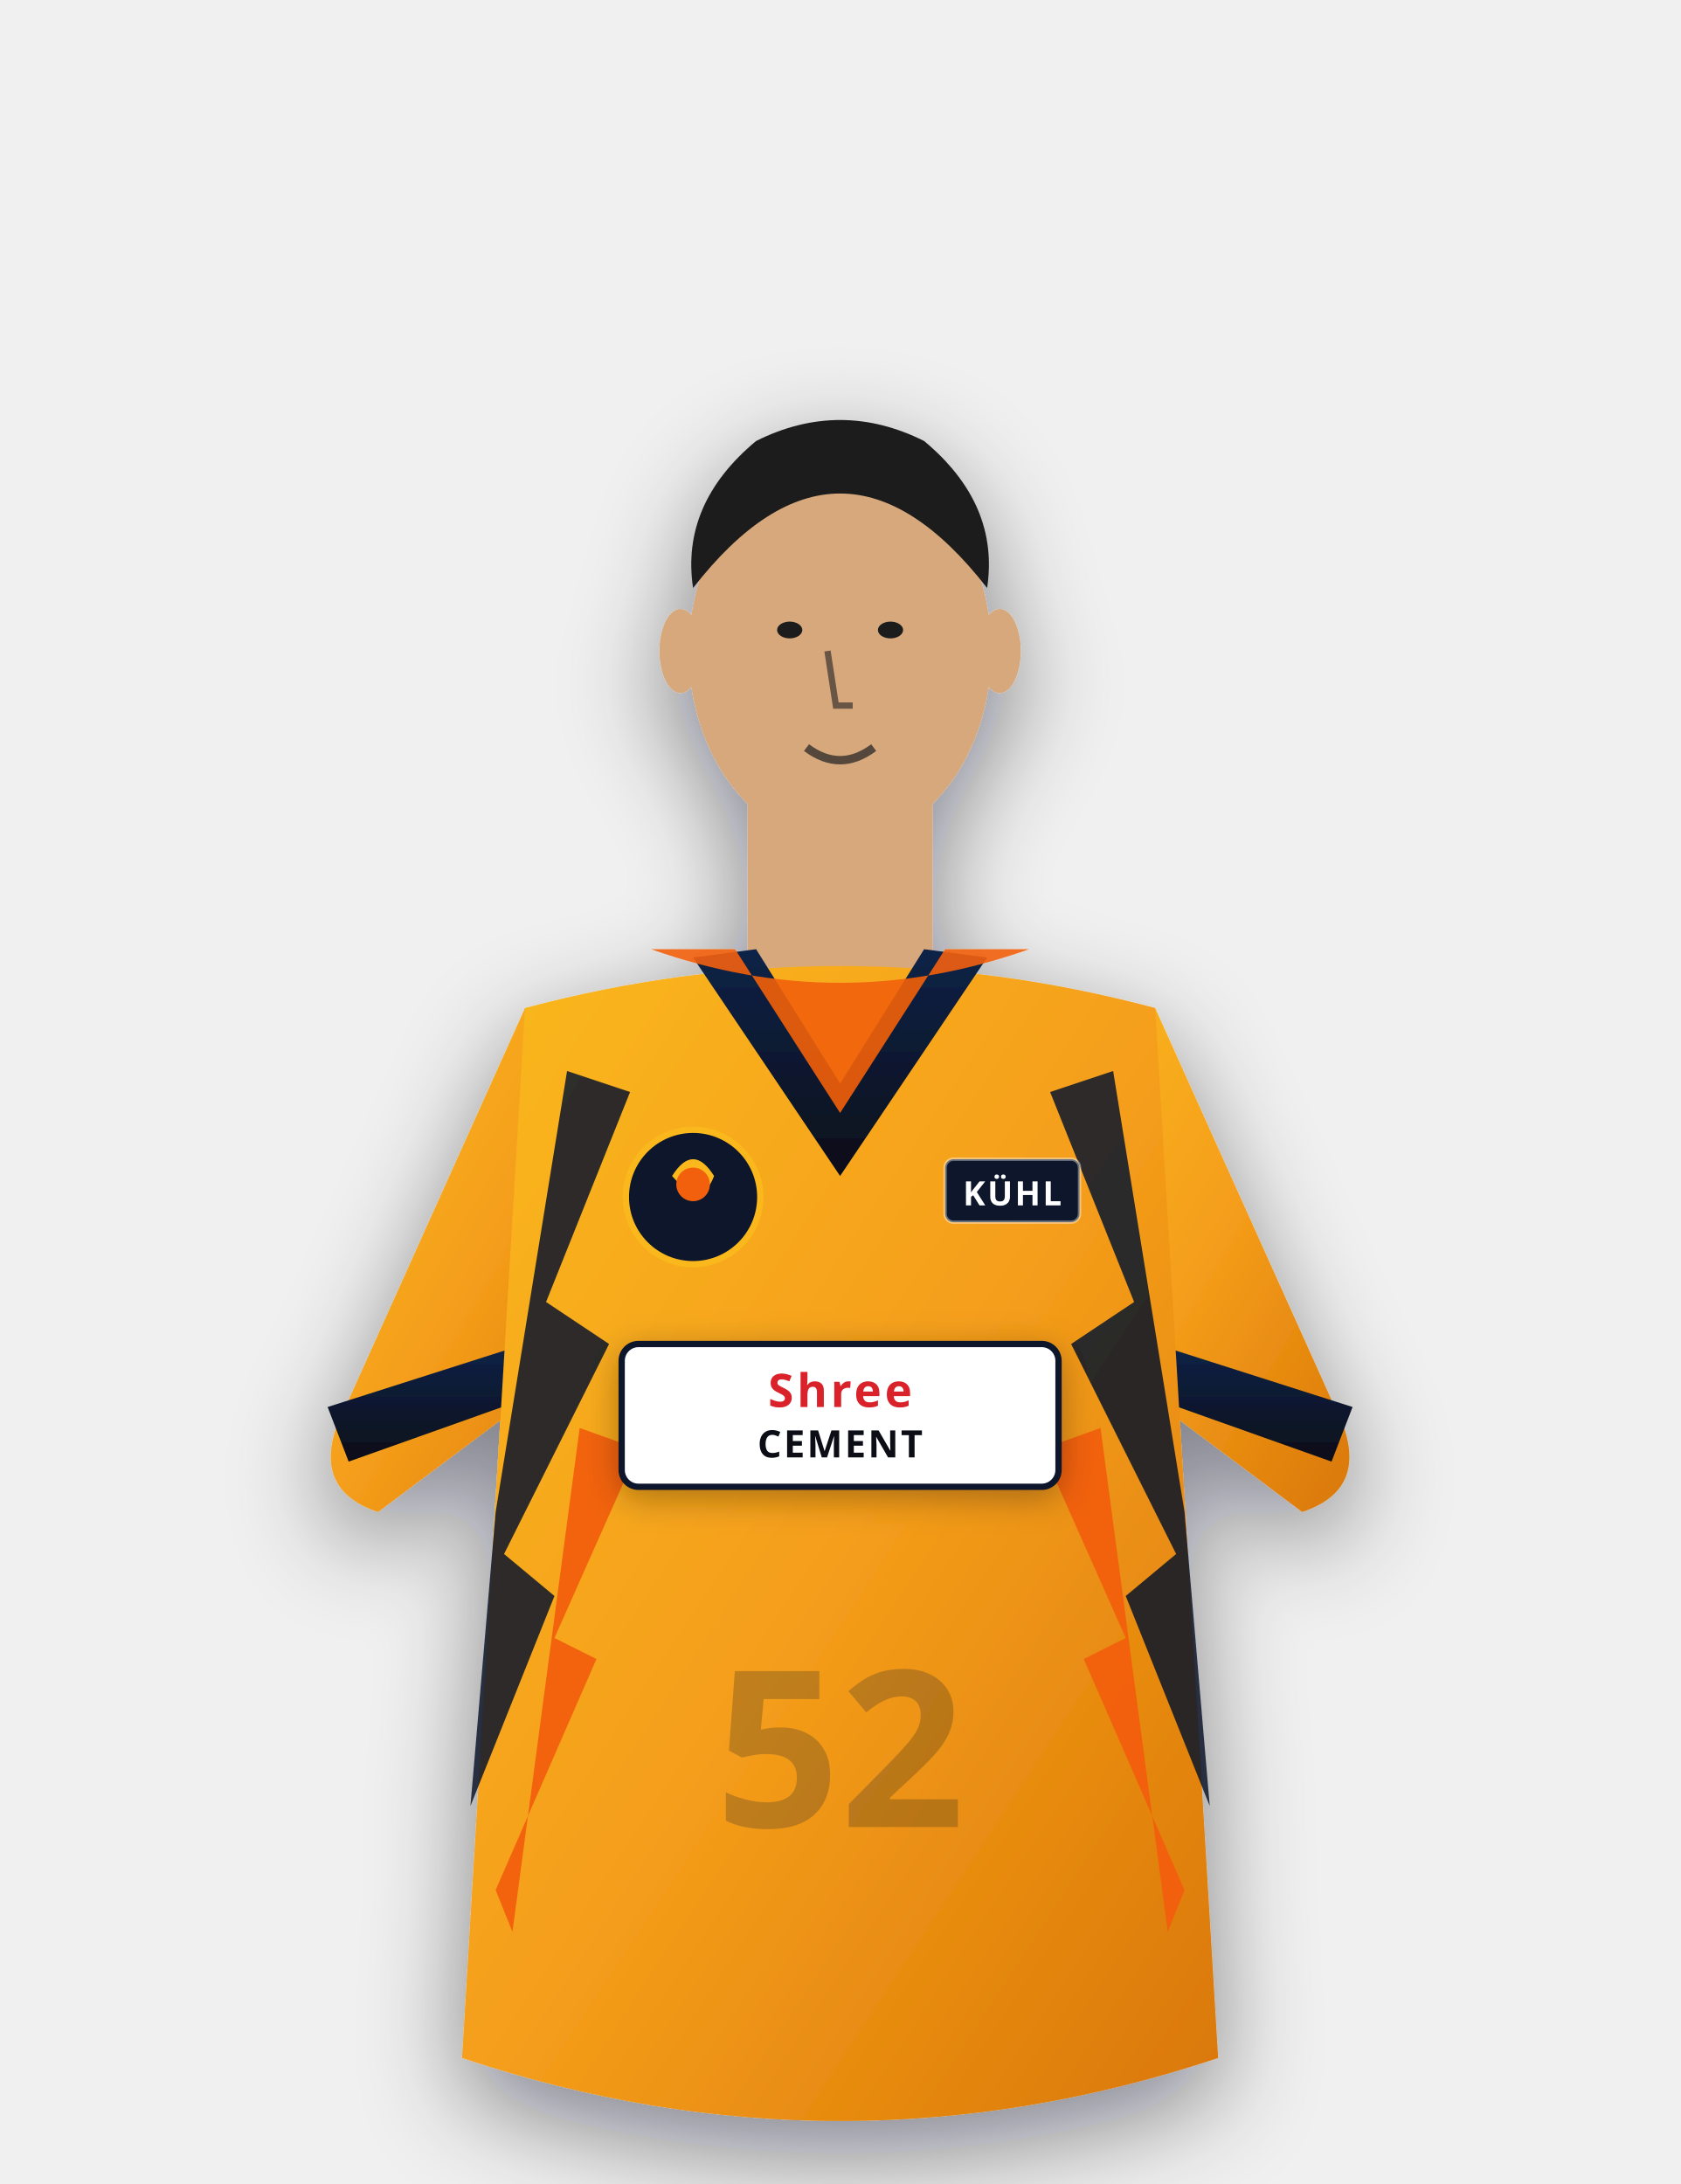
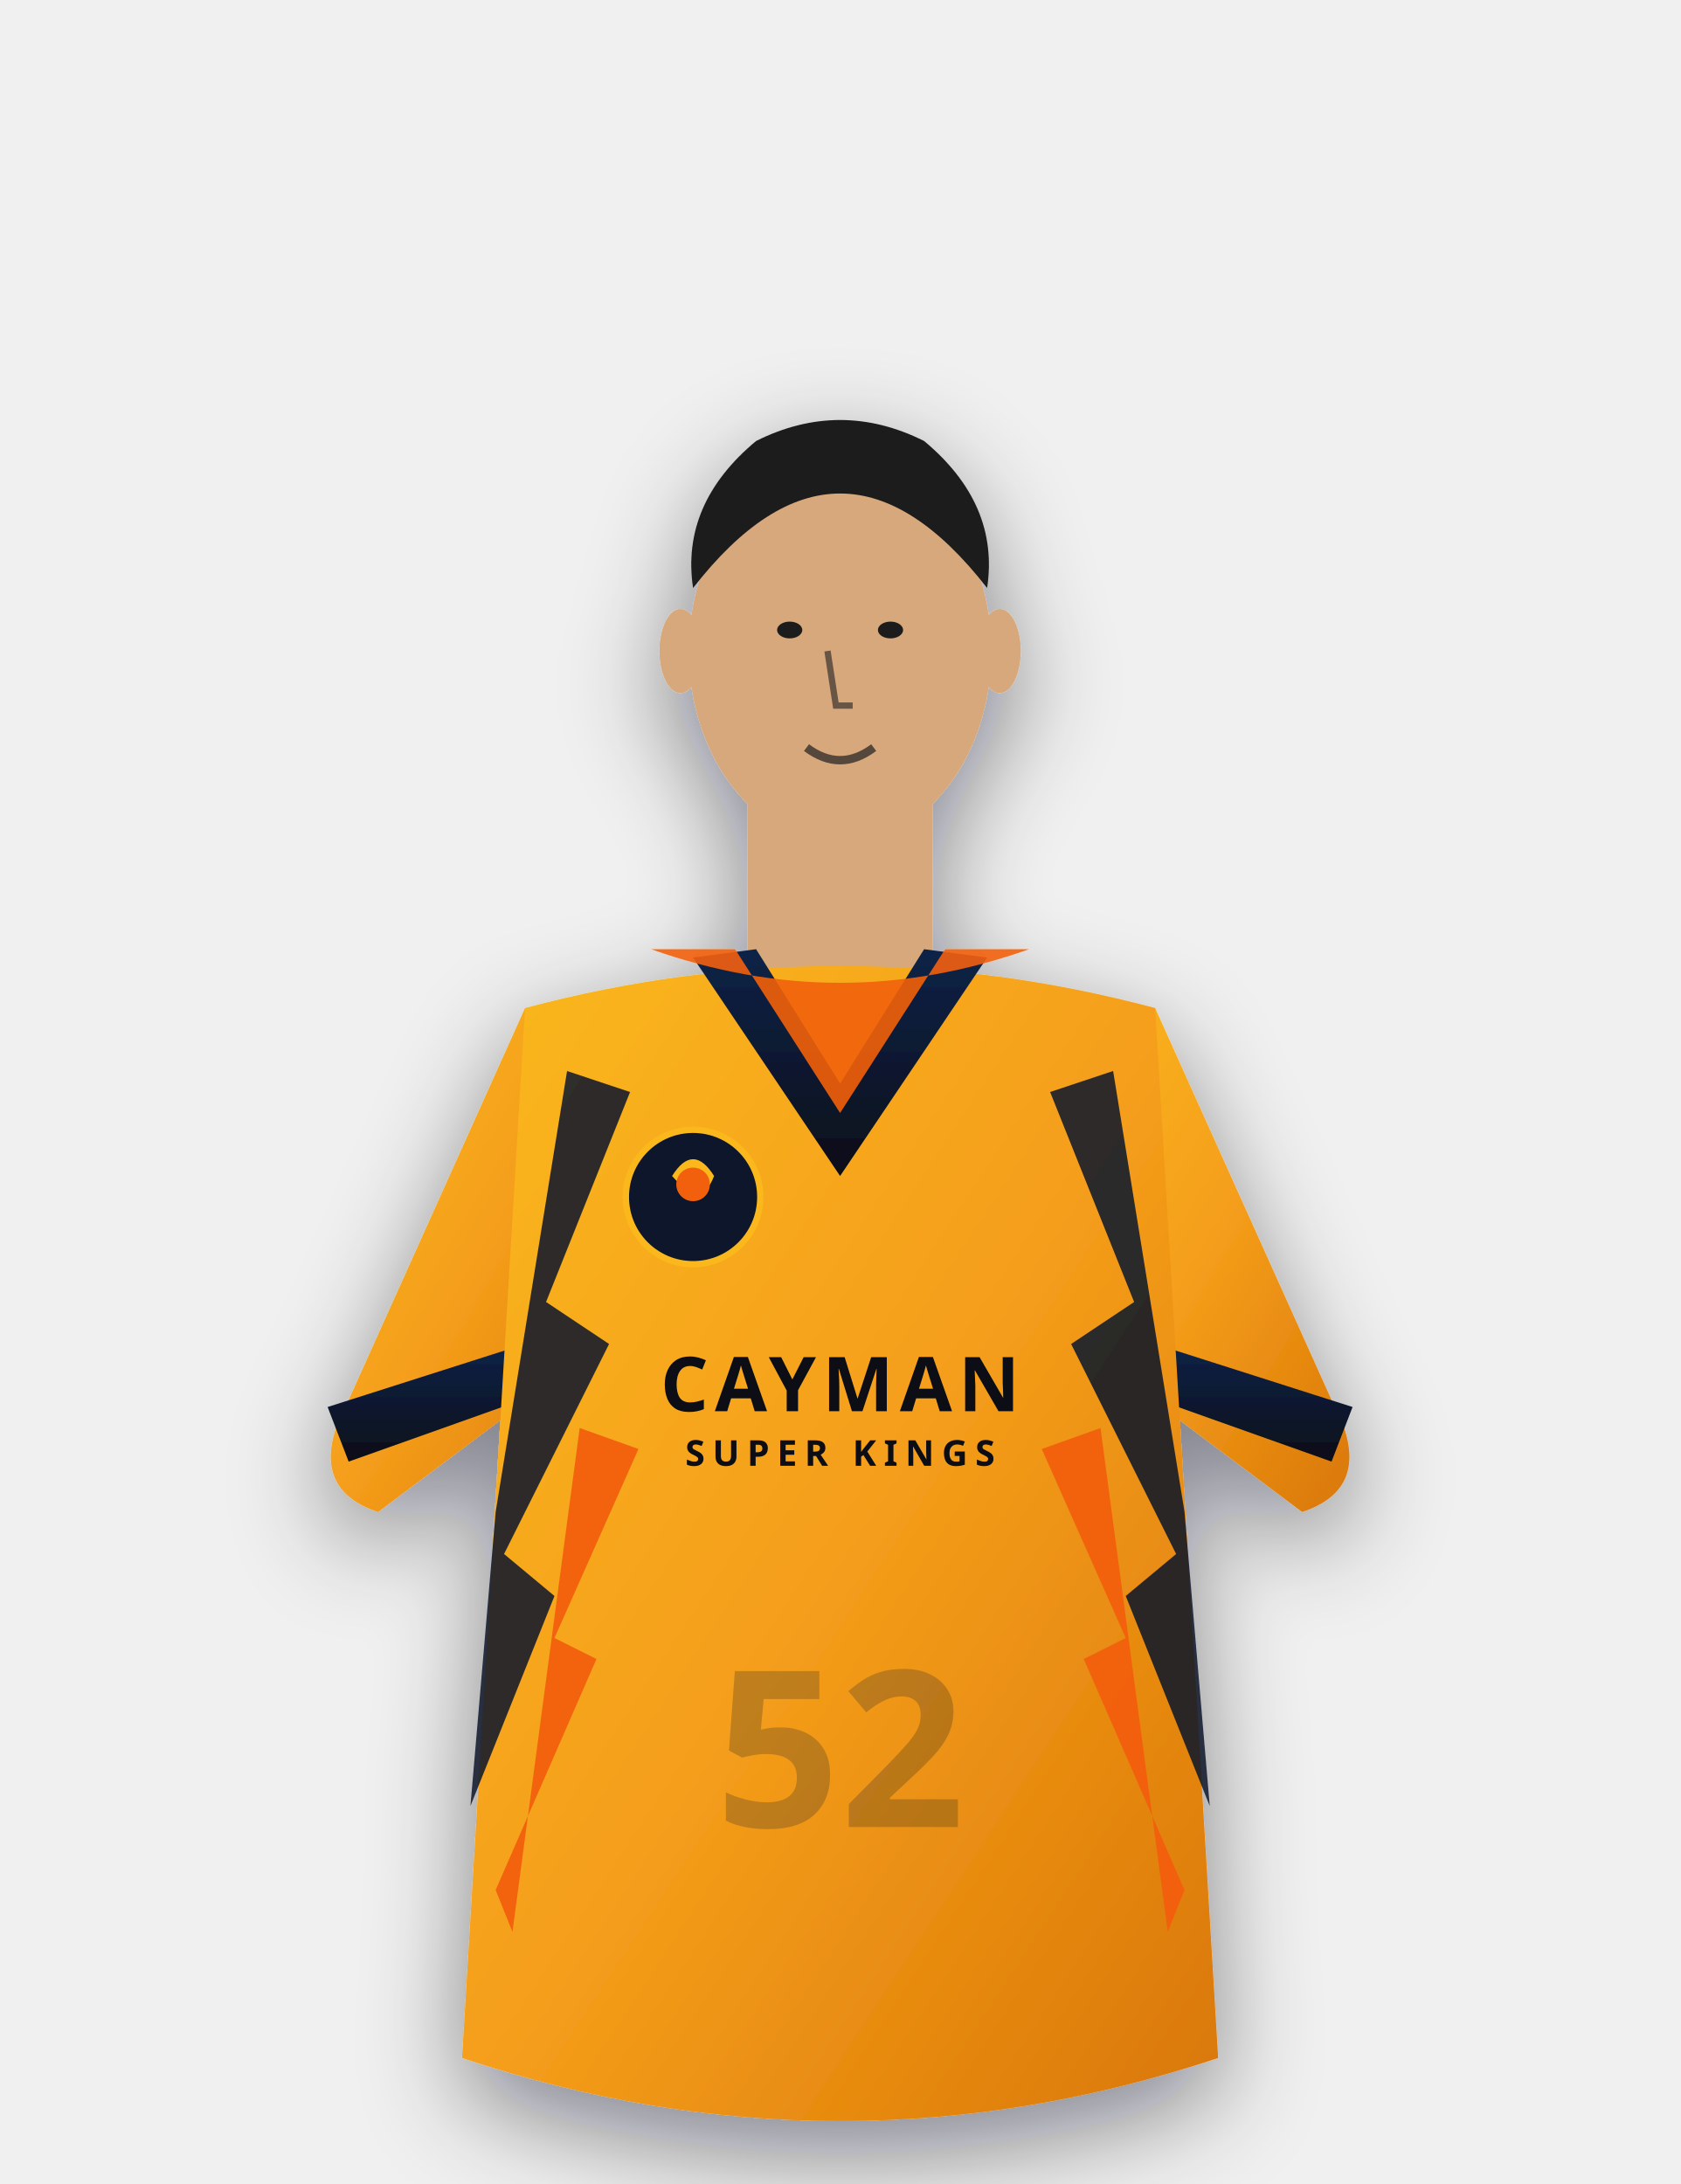
<svg xmlns="http://www.w3.org/2000/svg" viewBox="0 0 400 520" width="100%" height="100%">
  <defs>
    <linearGradient id="jerseyGrad" x1="0%" y1="0%" x2="100%" y2="100%">
      <stop offset="0%" stop-color="#FAB81E" />
      <stop offset="50%" stop-color="#F59E1B" />
      <stop offset="100%" stop-color="#D97706" />
    </linearGradient>
    <linearGradient id="navyGrad" x1="0%" y1="0%" x2="0%" y2="100%">
      <stop offset="0%" stop-color="#112347" />
      <stop offset="100%" stop-color="#080E18" />
    </linearGradient>
    <filter id="glow" x="-20%" y="-20%" width="140%" height="140%">
      <feDropShadow dx="0" dy="8" stdDeviation="12" flood-color="#080E18" flood-opacity="0.45" />
    </filter>
  </defs>
  <g filter="url(#glow)">
    <path d="M178 185 L178 230 Q200 245 222 230 L222 185 Z" fill="#D6A87C" />
    <ellipse cx="200" cy="155" rx="36" ry="46" fill="#D6A87C" />
    <ellipse cx="162" cy="155" rx="5" ry="10" fill="#D6A87C" />
    <ellipse cx="238" cy="155" rx="5" ry="10" fill="#D6A87C" />
    <path d="M165 140 Q200 95 235 140 Q238 120 220 105 Q200 95 180 105 Q162 120 165 140 Z" fill="#1A1A1A" />
    <ellipse cx="188" cy="150" rx="3" ry="2" fill="#1E1E1E" />
    <ellipse cx="212" cy="150" rx="3" ry="2" fill="#1E1E1E" />
    <path d="M197 155 L199 168 L203 168" stroke="#1E1E1E" stroke-width="1.5" fill="none" opacity="0.6" />
    <path d="M192 178 Q200 184 208 178" stroke="#1E1E1E" stroke-width="2" fill="none" opacity="0.7" />
    <path d="M125 240 L80 340 Q75 355 90 360 L130 330 L150 250 Z" fill="url(#jerseyGrad)" />
    <path d="M275 240 L320 340 Q325 355 310 360 L270 330 L250 250 Z" fill="url(#jerseyGrad)" />
    <path d="M78 335 L125 320 L128 332 L83 348 Z" fill="url(#navyGrad)" />
    <path d="M322 335 L275 320 L272 332 L317 348 Z" fill="url(#navyGrad)" />
    <path d="M125 240 Q200 220 275 240 L290 490 Q200 520 110 490 Z" fill="url(#jerseyGrad)" />
    <path d="M165 228 L200 280 L235 228 L220 226 L200 258 L180 226 Z" fill="url(#navyGrad)" />
    <path d="M155 226 L175 226 L200 265 L225 226 L245 226 Q200 242 155 226 Z" fill="#F2600C" opacity="0.9" />
    <path d="M112 430 L132 380 L120 370 L145 320 L130 310 L150 260 L135 255 L118 360 Z" fill="#09152B" opacity="0.85" />
    <path d="M288 430 L268 380 L280 370 L255 320 L270 310 L250 260 L265 255 L282 360 Z" fill="#09152B" opacity="0.85" />
    <path d="M118 450 L142 395 L132 390 L152 345 L138 340 L122 460 Z" fill="#F2600C" opacity="0.95" />
    <path d="M282 450 L258 395 L268 390 L248 345 L262 340 L278 460 Z" fill="#F2600C" opacity="0.95" />
    <circle cx="165" cy="285" r="16" fill="#09152B" stroke="#FAB81E" stroke-width="1.5" />
    <path d="M160 280 Q165 272 170 280 Q167 288 160 280 Z" fill="#FAB81E" />
    <circle cx="165" cy="282" r="4" fill="#F2600C" />
-     <rect x="225" y="276" width="32" height="15" rx="2" fill="#09152B" stroke="rgba(255,255,255,0.4)" stroke-width="0.8" />
-     <text x="241" y="287" font-family="'Montserrat', sans-serif" font-size="8" font-weight="900" fill="#FFFFFF" text-anchor="middle" letter-spacing="0.5">KÜHL</text>
-     <rect x="148" y="320" width="104" height="34" rx="4" fill="#FFFFFF" stroke="#09152B" stroke-width="1.5" filter="drop-shadow(0 2px 4px rgba(0,0,0,0.3))" />
-     <text x="200" y="335" font-family="'Montserrat', sans-serif" font-size="11" font-weight="900" fill="#D9222A" text-anchor="middle" letter-spacing="0.8">Shree</text>
-     <text x="200" y="347" font-family="'Montserrat', sans-serif" font-size="9" font-weight="900" fill="#080E18" text-anchor="middle" letter-spacing="0.5">CEMENT</text>
+     <text x="200" y="336" font-family="'Barlow Condensed', 'Montserrat', Impact, sans-serif" font-size="18" font-weight="900" fill="#080E18" text-anchor="middle" letter-spacing="1.5">CAYMAN</text>
+     <text x="200" y="349" font-family="'Montserrat', sans-serif" font-size="8.5" font-weight="900" fill="#080E18" text-anchor="middle" letter-spacing="1.8">SUPER KINGS</text>
    <text x="200" y="435" font-family="'Bebas Neue', 'Montserrat', Impact, sans-serif" font-size="52" font-weight="900" fill="rgba(9, 21, 43, 0.22)" text-anchor="middle">52</text>
  </g>
</svg>
